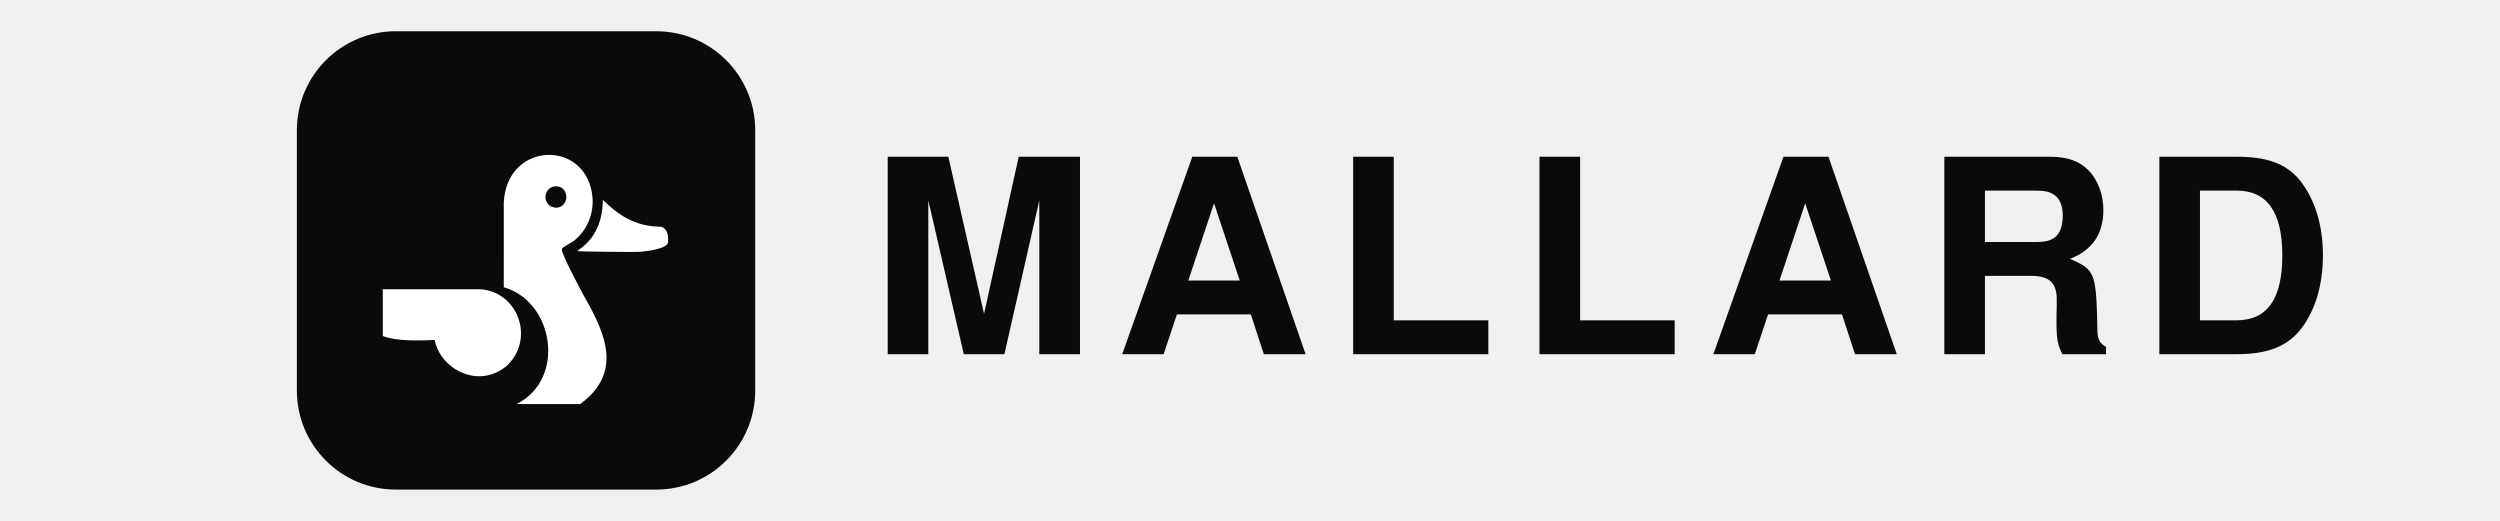
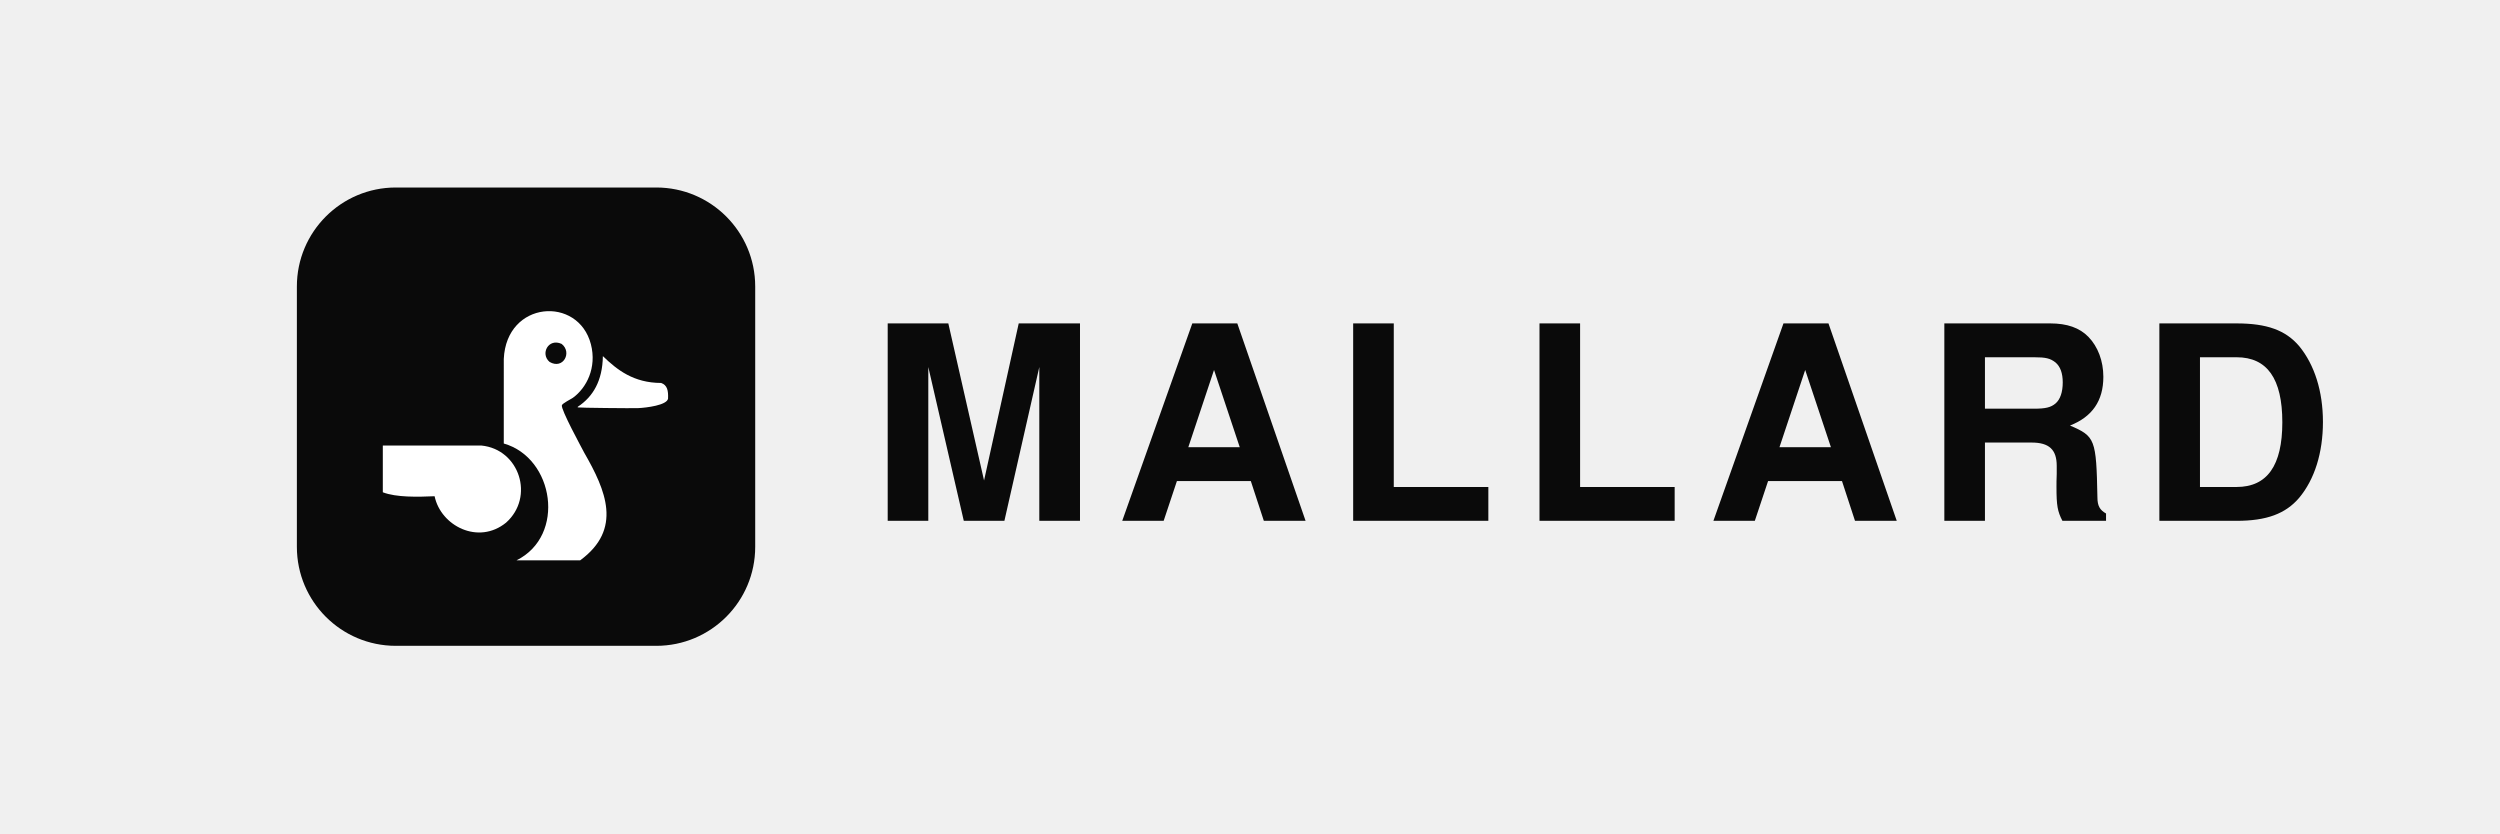
- <svg xmlns="http://www.w3.org/2000/svg" width="480" height="100" viewBox="0 0 480 100">
+ <svg xmlns="http://www.w3.org/2000/svg" width="480" height="160" viewBox="0 0 480 160">
  <g transform="translate(57, 0)">
-     <g transform="translate(0,6)">
+     <g transform="translate(0,36)">
      <rect width="88" height="88" rx="19" fill="#0A0A0A" />
      <g transform="translate(16.5,16.5) scale(0.1122)">
        <path d="M-0.00,374.50 L-0.00,294.50 L168.75,294.50 C233.93,300.98 260.17,382.52 210.95,426.43 C163.42,465.13 99.11,431.86 88.63,381.25 C59.42,382.53 22.91,383.36 -0.00,374.50 Z" fill="#FFFFFF" />
        <path d="M337.75,490.92 L228.75,490.97 C313.83,448.76 293.14,315.53 207.00,291.04 L207.01,146.25 C211.57,46.43 334.43,38.09 356.05,121.03 C366.56,161.34 348.45,195.98 325.35,212.75 C322.71,214.66 307.17,222.42 306.40,225.59 C304.60,233.02 339.68,297.10 344.66,306.75 C381.72,371.24 410.52,437.51 337.75,490.92 Z" fill="#FFFFFF" />
        <path d="M376.57,141.50 C400.83,164.97 429.17,187.34 476.34,187.42 C486.83,191.21 488.70,200.40 488.11,214.28 C486.14,225.44 451.49,229.82 436.75,230.49 C427.23,230.92 334.63,229.96 333.75,229.25 C333.06,228.69 333.72,228.14 333.75,228.10 C359.74,210.92 375.91,183.82 376.57,141.50 Z" fill="#FFFFFF" />
        <path d="M305.97,120.56 C324.53,134.97 308.57,164.98 285.47,151.47 C269.05,137.87 283.12,110.17 305.97,120.56 Z" fill="#0A0A0A" />
      </g>
    </g>
-     <text x="110" y="68" font-family="'Helvetica Neue', Helvetica, Arial, sans-serif" font-weight="700" font-size="52" letter-spacing="4" fill="#0A0A0A">MALLARD</text>
+     <text x="110" y="100" font-family="'Helvetica Neue', Helvetica, Arial, sans-serif" font-weight="700" font-size="52" letter-spacing="4" fill="#0A0A0A">MALLARD</text>
  </g>
</svg>
